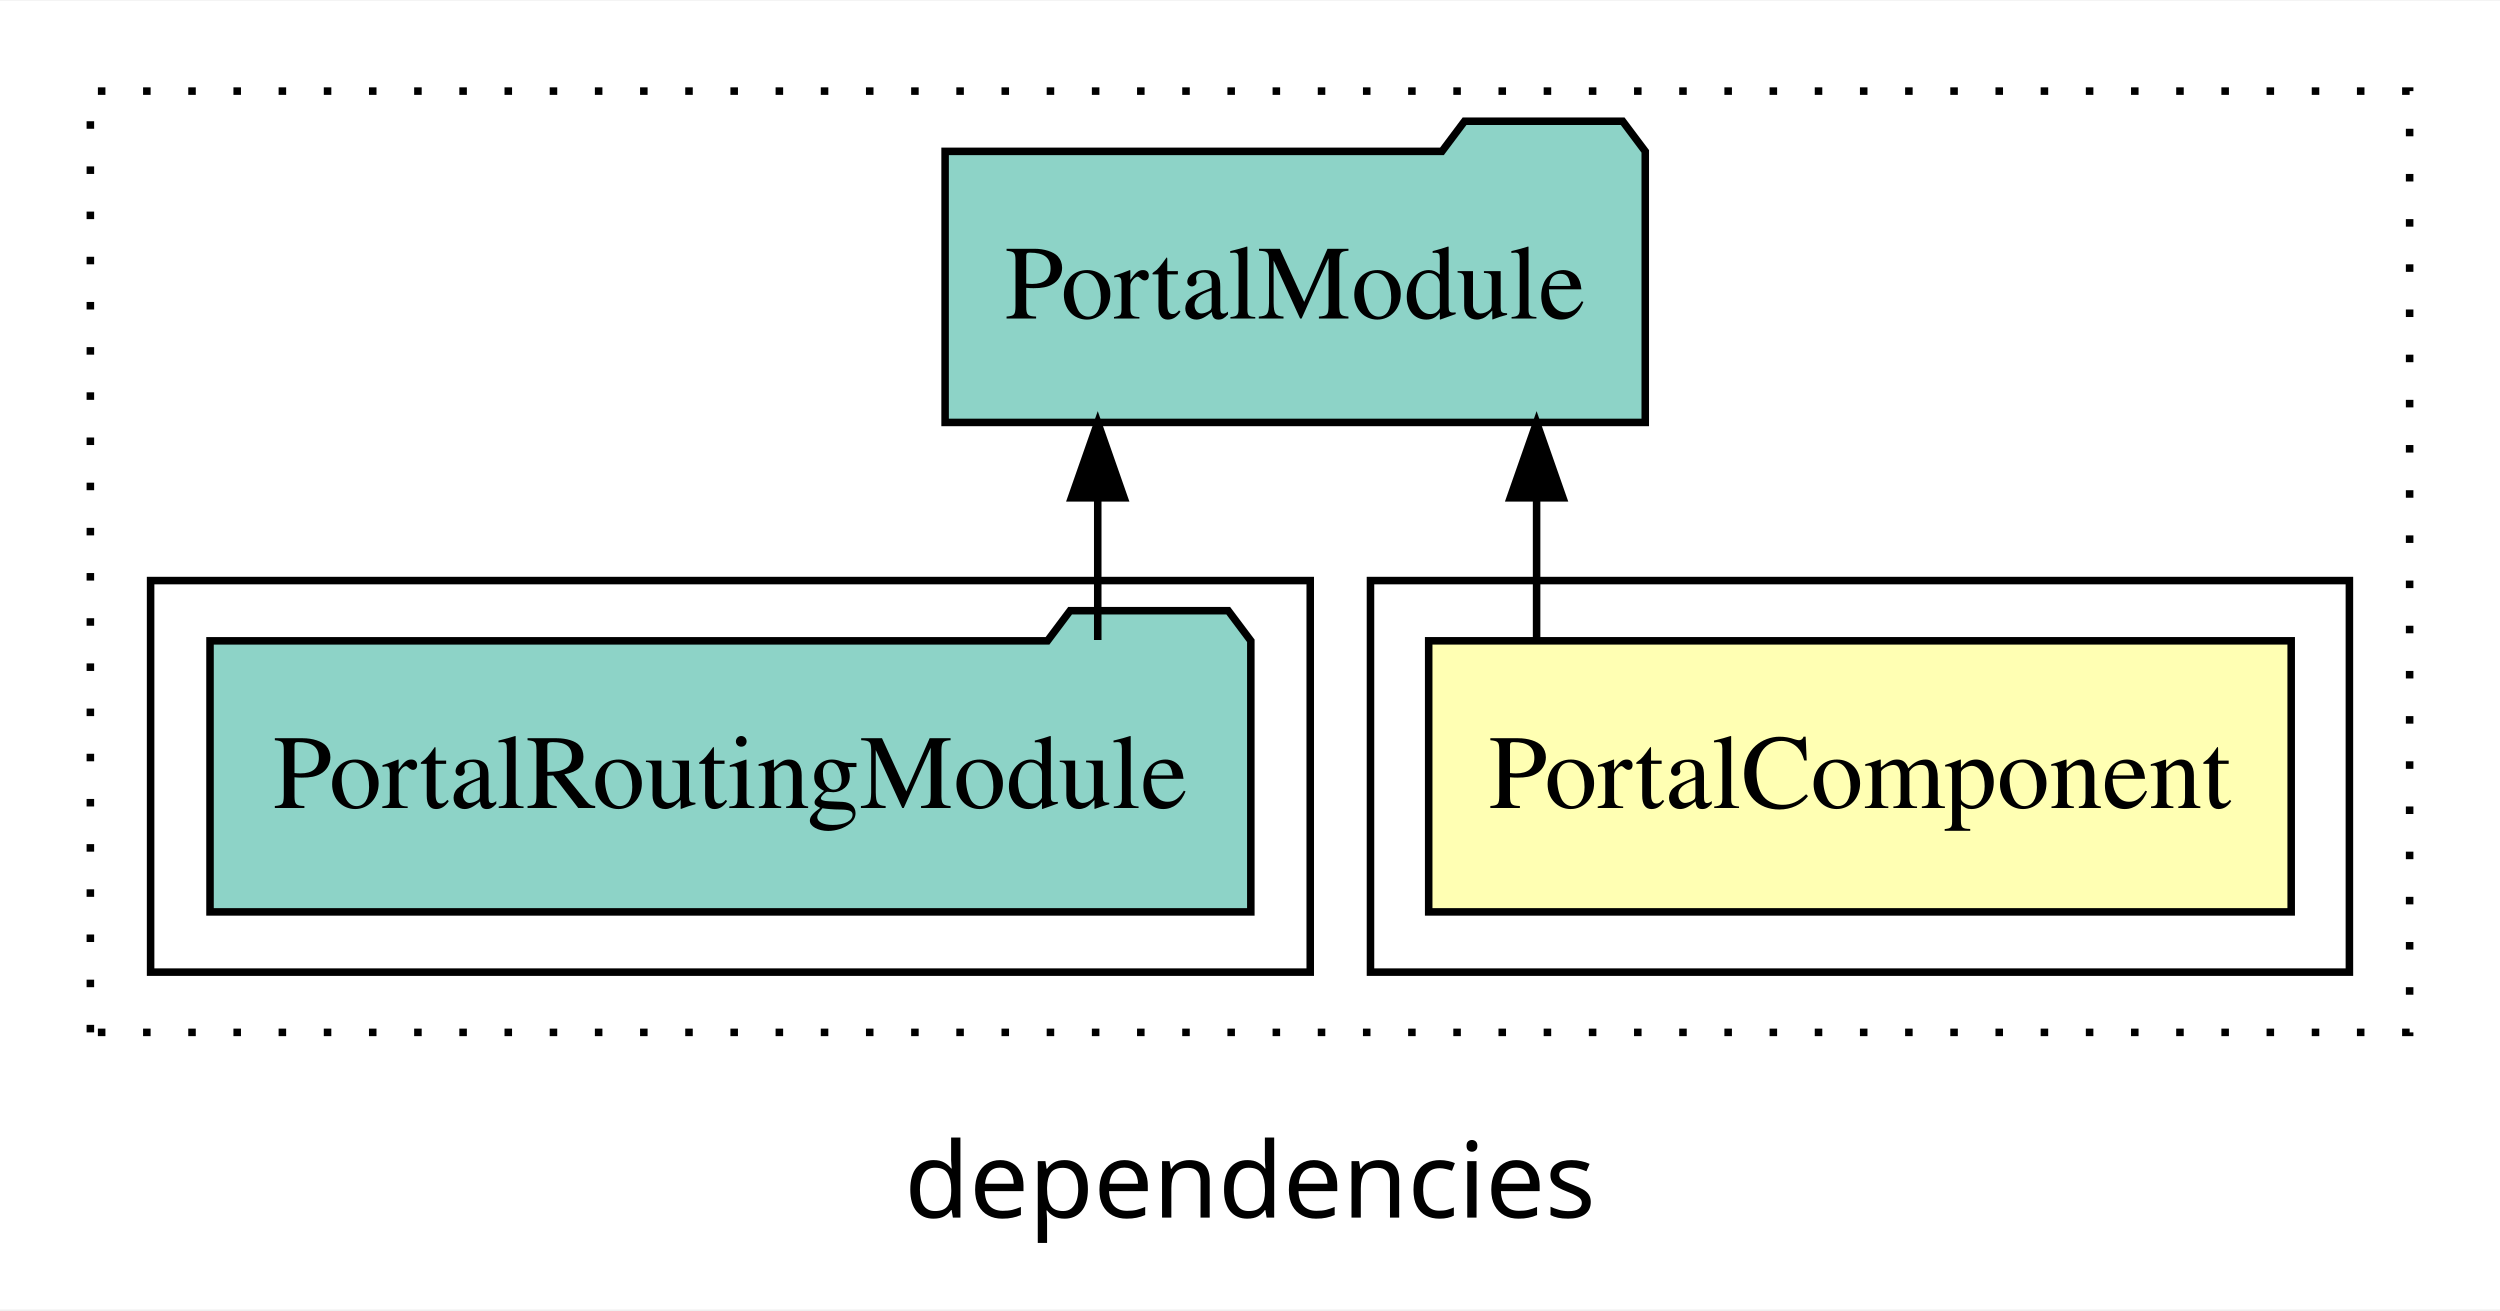
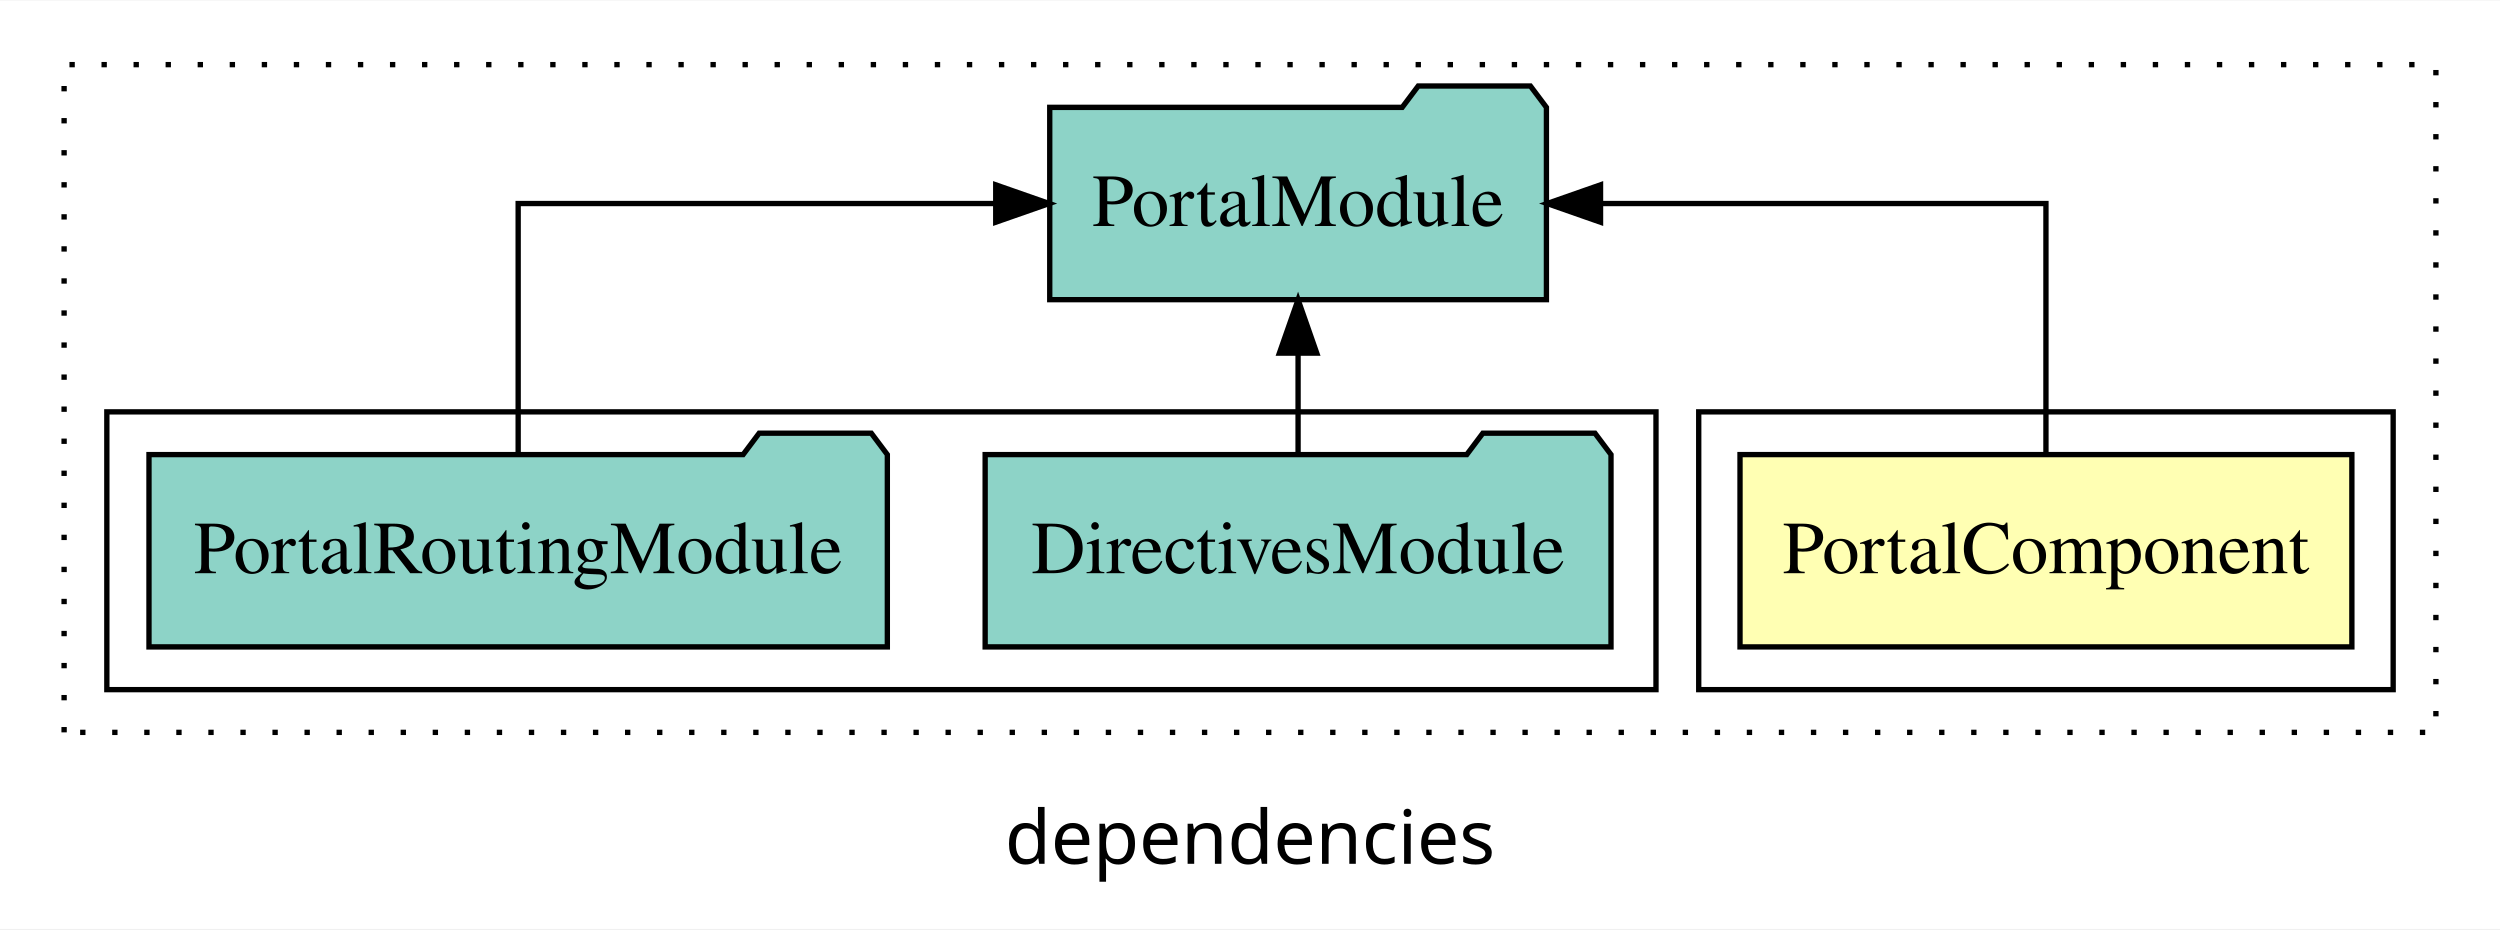
- <svg xmlns="http://www.w3.org/2000/svg" width="332pt" height="174pt" viewBox="0.00 0.00 332.00 173.80">
+ <svg xmlns="http://www.w3.org/2000/svg" width="468pt" height="174pt" viewBox="0.00 0.00 468.00 173.80">
  <g id="graph0" class="graph" transform="scale(1 1) rotate(0) translate(4 169.8)">
-     <polygon fill="white" stroke="transparent" points="-4,4 -4,-169.8 328,-169.8 328,4 -4,4" />
-     <text text-anchor="middle" x="162" y="-8.2" font-family="sans-serif" font-size="14.00">dependencies</text>
+     <polygon fill="white" stroke="transparent" points="-4,4 -4,-169.8 464,-169.8 464,4 -4,4" />
+     <text text-anchor="middle" x="230" y="-8.2" font-family="sans-serif" font-size="14.00">dependencies</text>
    <g id="clust1" class="cluster">
-       <polygon fill="none" stroke="black" stroke-dasharray="1,5" points="8,-32.8 8,-157.8 316,-157.8 316,-32.8 8,-32.8" />
+       <polygon fill="none" stroke="black" stroke-dasharray="1,5" points="8,-32.8 8,-157.8 452,-157.8 452,-32.8 8,-32.8" />
    </g>
    <g id="clust2" class="cluster">
-       <polygon fill="none" stroke="black" points="178,-40.8 178,-92.8 308,-92.8 308,-40.8 178,-40.8" />
+       <polygon fill="none" stroke="black" points="314,-40.8 314,-92.8 444,-92.8 444,-40.8 314,-40.8" />
    </g>
    <g id="clust4" class="cluster">
-       <polygon fill="none" stroke="black" points="16,-40.8 16,-92.8 170,-92.8 170,-40.8 16,-40.8" />
+       <polygon fill="none" stroke="black" points="16,-40.8 16,-92.8 306,-92.8 306,-40.8 16,-40.8" />
    </g>
    <g id="node1" class="node">
-       <polygon fill="#ffffb3" stroke="black" points="300.27,-84.8 185.73,-84.8 185.73,-48.8 300.27,-48.8 300.27,-84.8" />
-       <text text-anchor="middle" x="243" y="-62.6" font-family="Times,serif" font-size="14.00">PortalComponent</text>
+       <polygon fill="#ffffb3" stroke="black" points="436.27,-84.8 321.73,-84.8 321.73,-48.8 436.27,-48.8 436.27,-84.8" />
+       <text text-anchor="middle" x="379" y="-62.6" font-family="Times,serif" font-size="14.00">PortalComponent</text>
    </g>
    <g id="node2" class="node">
-       <polygon fill="#8dd3c7" stroke="black" points="214.49,-149.8 211.49,-153.8 190.49,-153.8 187.49,-149.8 121.51,-149.8 121.51,-113.8 214.49,-113.8 214.49,-149.8" />
-       <text text-anchor="middle" x="168" y="-127.6" font-family="Times,serif" font-size="14.00">PortalModule</text>
+       <polygon fill="#8dd3c7" stroke="black" points="285.49,-149.8 282.49,-153.8 261.49,-153.8 258.49,-149.8 192.51,-149.8 192.51,-113.8 285.49,-113.8 285.49,-149.8" />
+       <text text-anchor="middle" x="239" y="-127.6" font-family="Times,serif" font-size="14.00">PortalModule</text>
    </g>
    <g id="edge1" class="edge">
-       <path fill="none" stroke="black" d="M200.06,-84.91C200.06,-84.91 200.06,-103.79 200.06,-103.79" />
-       <polygon fill="black" stroke="black" points="196.56,-103.79 200.06,-113.79 203.56,-103.79 196.56,-103.79" />
+       <path fill="none" stroke="black" d="M379,-84.91C379,-104.14 379,-131.8 379,-131.8 379,-131.8 295.62,-131.8 295.62,-131.8" />
+       <polygon fill="black" stroke="black" points="295.62,-128.3 285.62,-131.8 295.62,-135.3 295.62,-128.3" />
    </g>
    <g id="node3" class="node">
+       <polygon fill="#8dd3c7" stroke="black" points="297.58,-84.8 294.58,-88.8 273.58,-88.8 270.58,-84.8 180.42,-84.8 180.42,-48.8 297.58,-48.8 297.58,-84.8" />
+       <text text-anchor="middle" x="239" y="-62.6" font-family="Times,serif" font-size="14.00">DirectivesModule</text>
+     </g>
+     <g id="edge2" class="edge">
+       <path fill="none" stroke="black" d="M239,-84.91C239,-84.91 239,-103.79 239,-103.79" />
+       <polygon fill="black" stroke="black" points="235.5,-103.79 239,-113.79 242.5,-103.79 235.5,-103.79" />
+     </g>
+     <g id="node4" class="node">
      <polygon fill="#8dd3c7" stroke="black" points="162.11,-84.8 159.11,-88.8 138.11,-88.8 135.11,-84.8 23.89,-84.8 23.89,-48.8 162.11,-48.8 162.11,-84.8" />
      <text text-anchor="middle" x="93" y="-62.6" font-family="Times,serif" font-size="14.00">PortalRoutingModule</text>
    </g>
-     <g id="edge2" class="edge">
-       <path fill="none" stroke="black" d="M141.78,-84.91C141.78,-84.91 141.78,-103.79 141.78,-103.79" />
-       <polygon fill="black" stroke="black" points="138.28,-103.79 141.78,-113.79 145.28,-103.79 138.28,-103.79" />
+     <g id="edge3" class="edge">
+       <path fill="none" stroke="black" d="M93,-84.91C93,-104.14 93,-131.8 93,-131.8 93,-131.8 182.4,-131.8 182.4,-131.8" />
+       <polygon fill="black" stroke="black" points="182.4,-135.3 192.4,-131.8 182.4,-128.3 182.4,-135.3" />
    </g>
  </g>
</svg>
